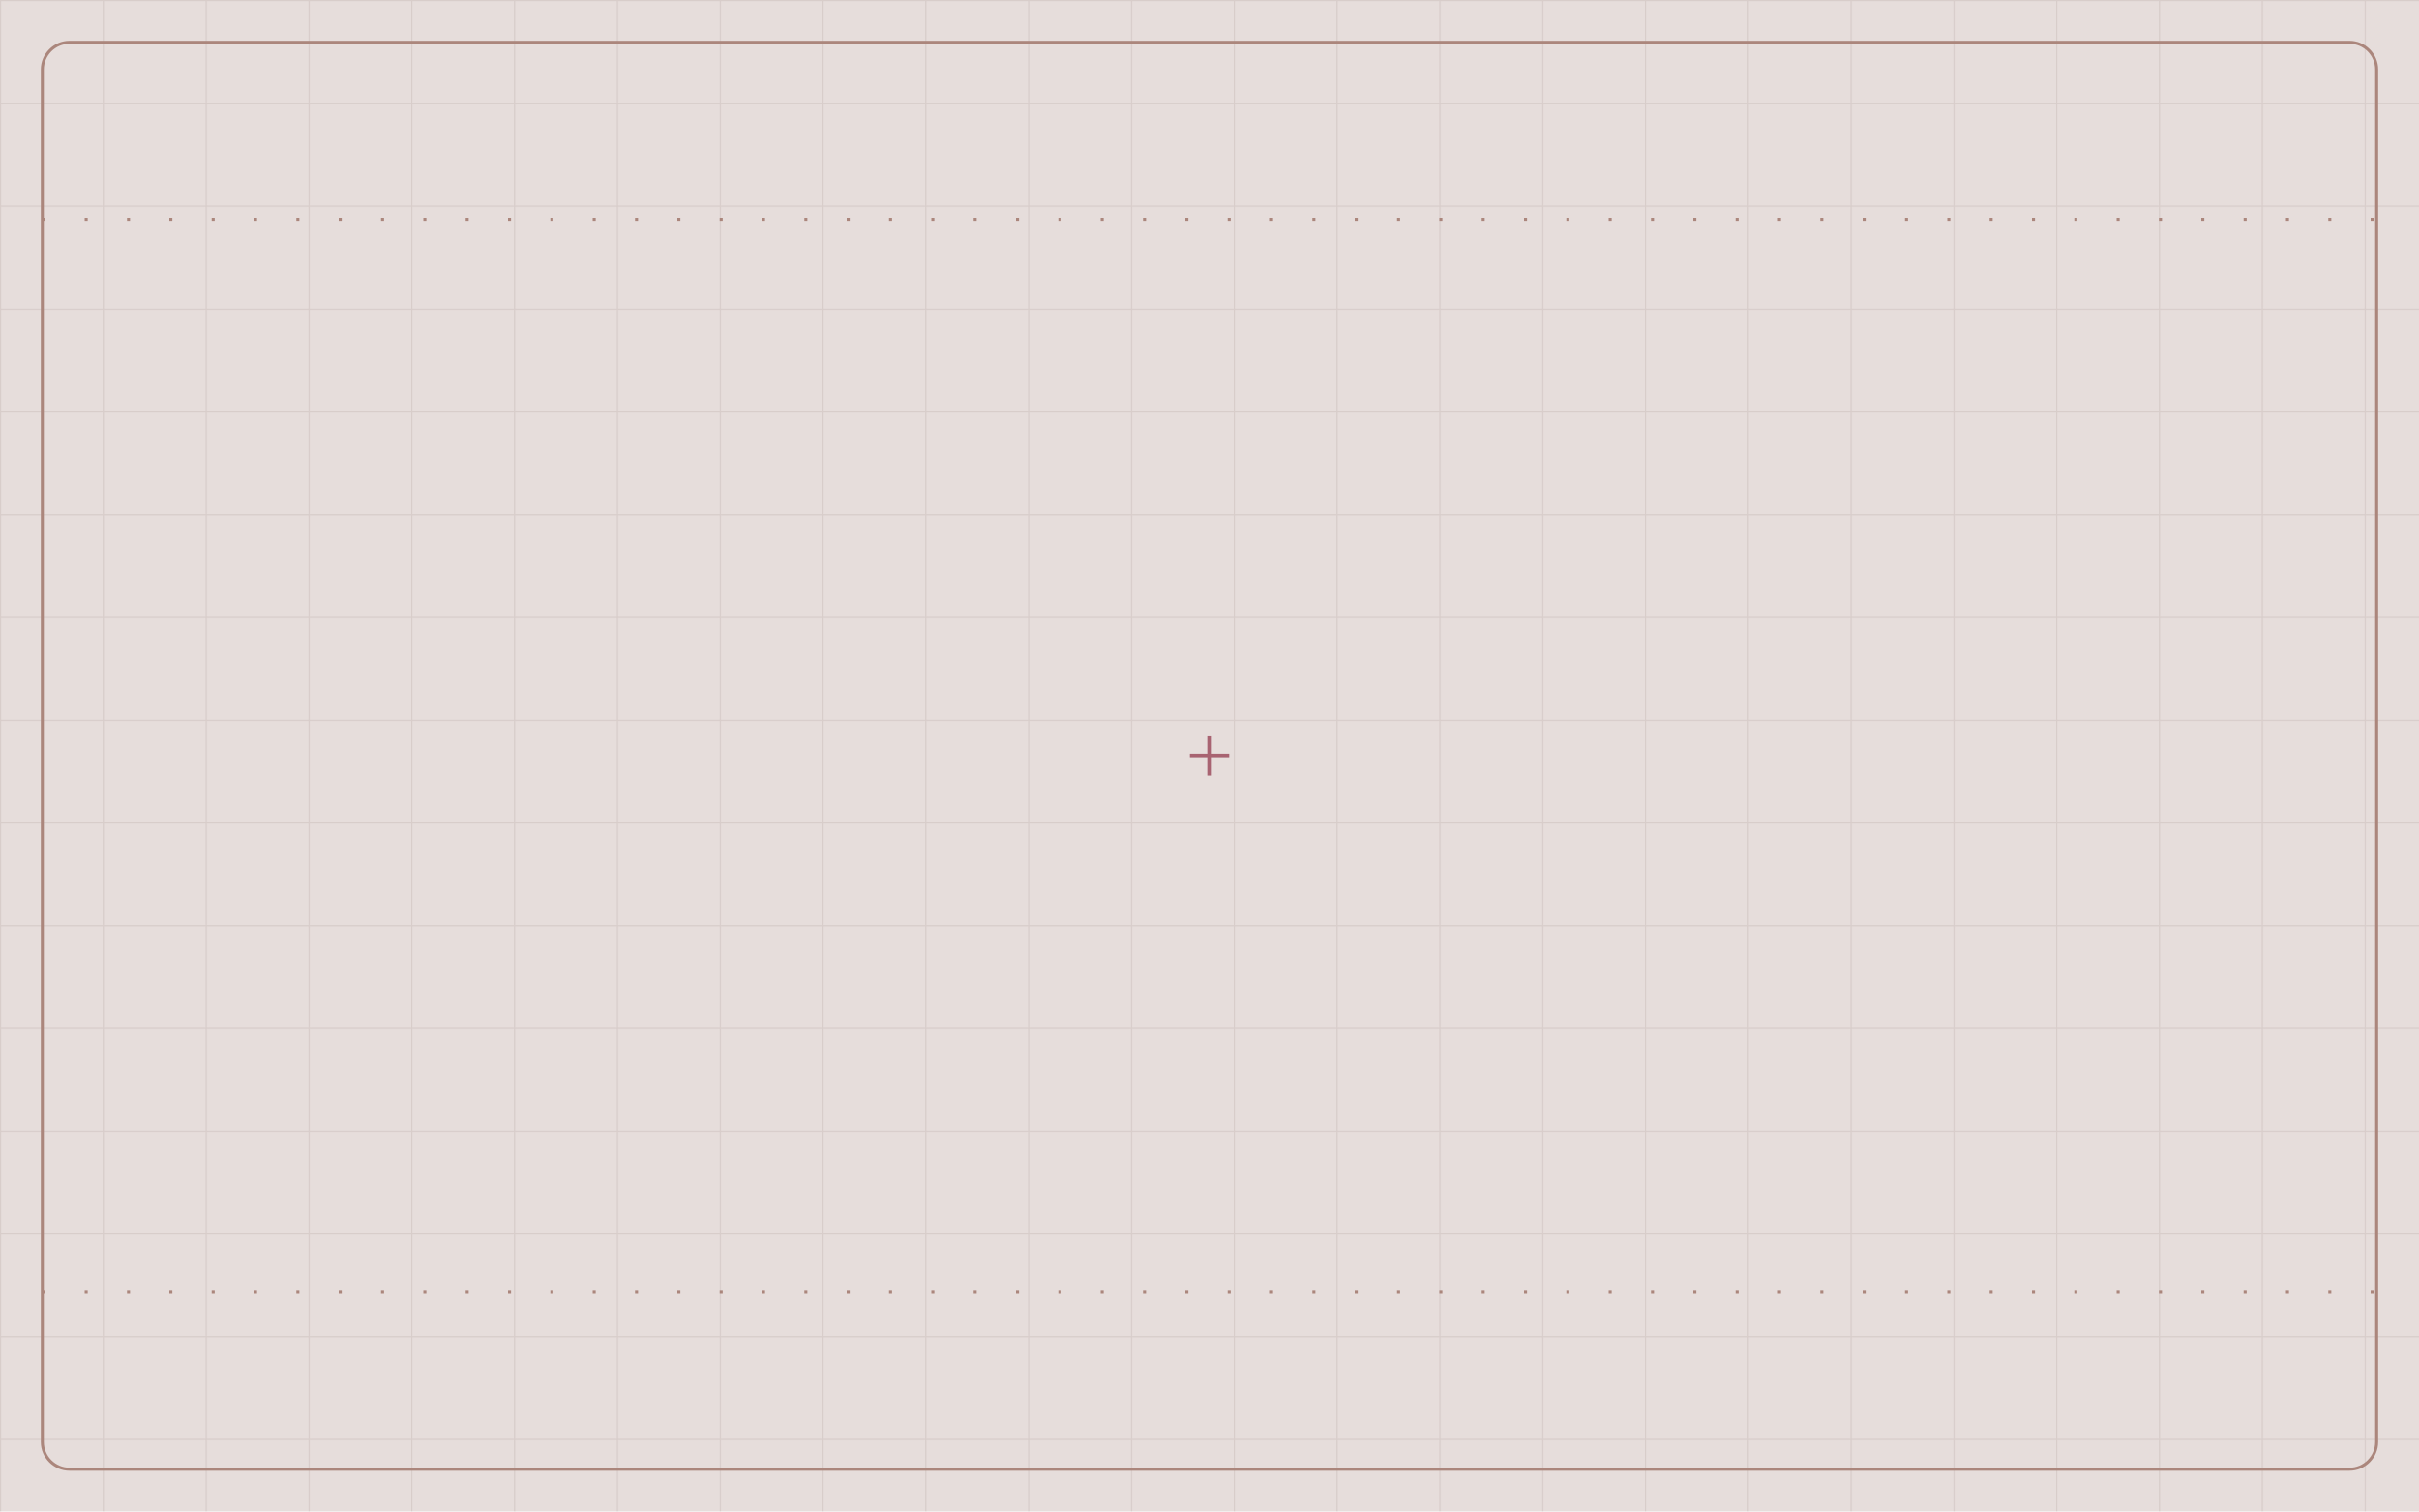
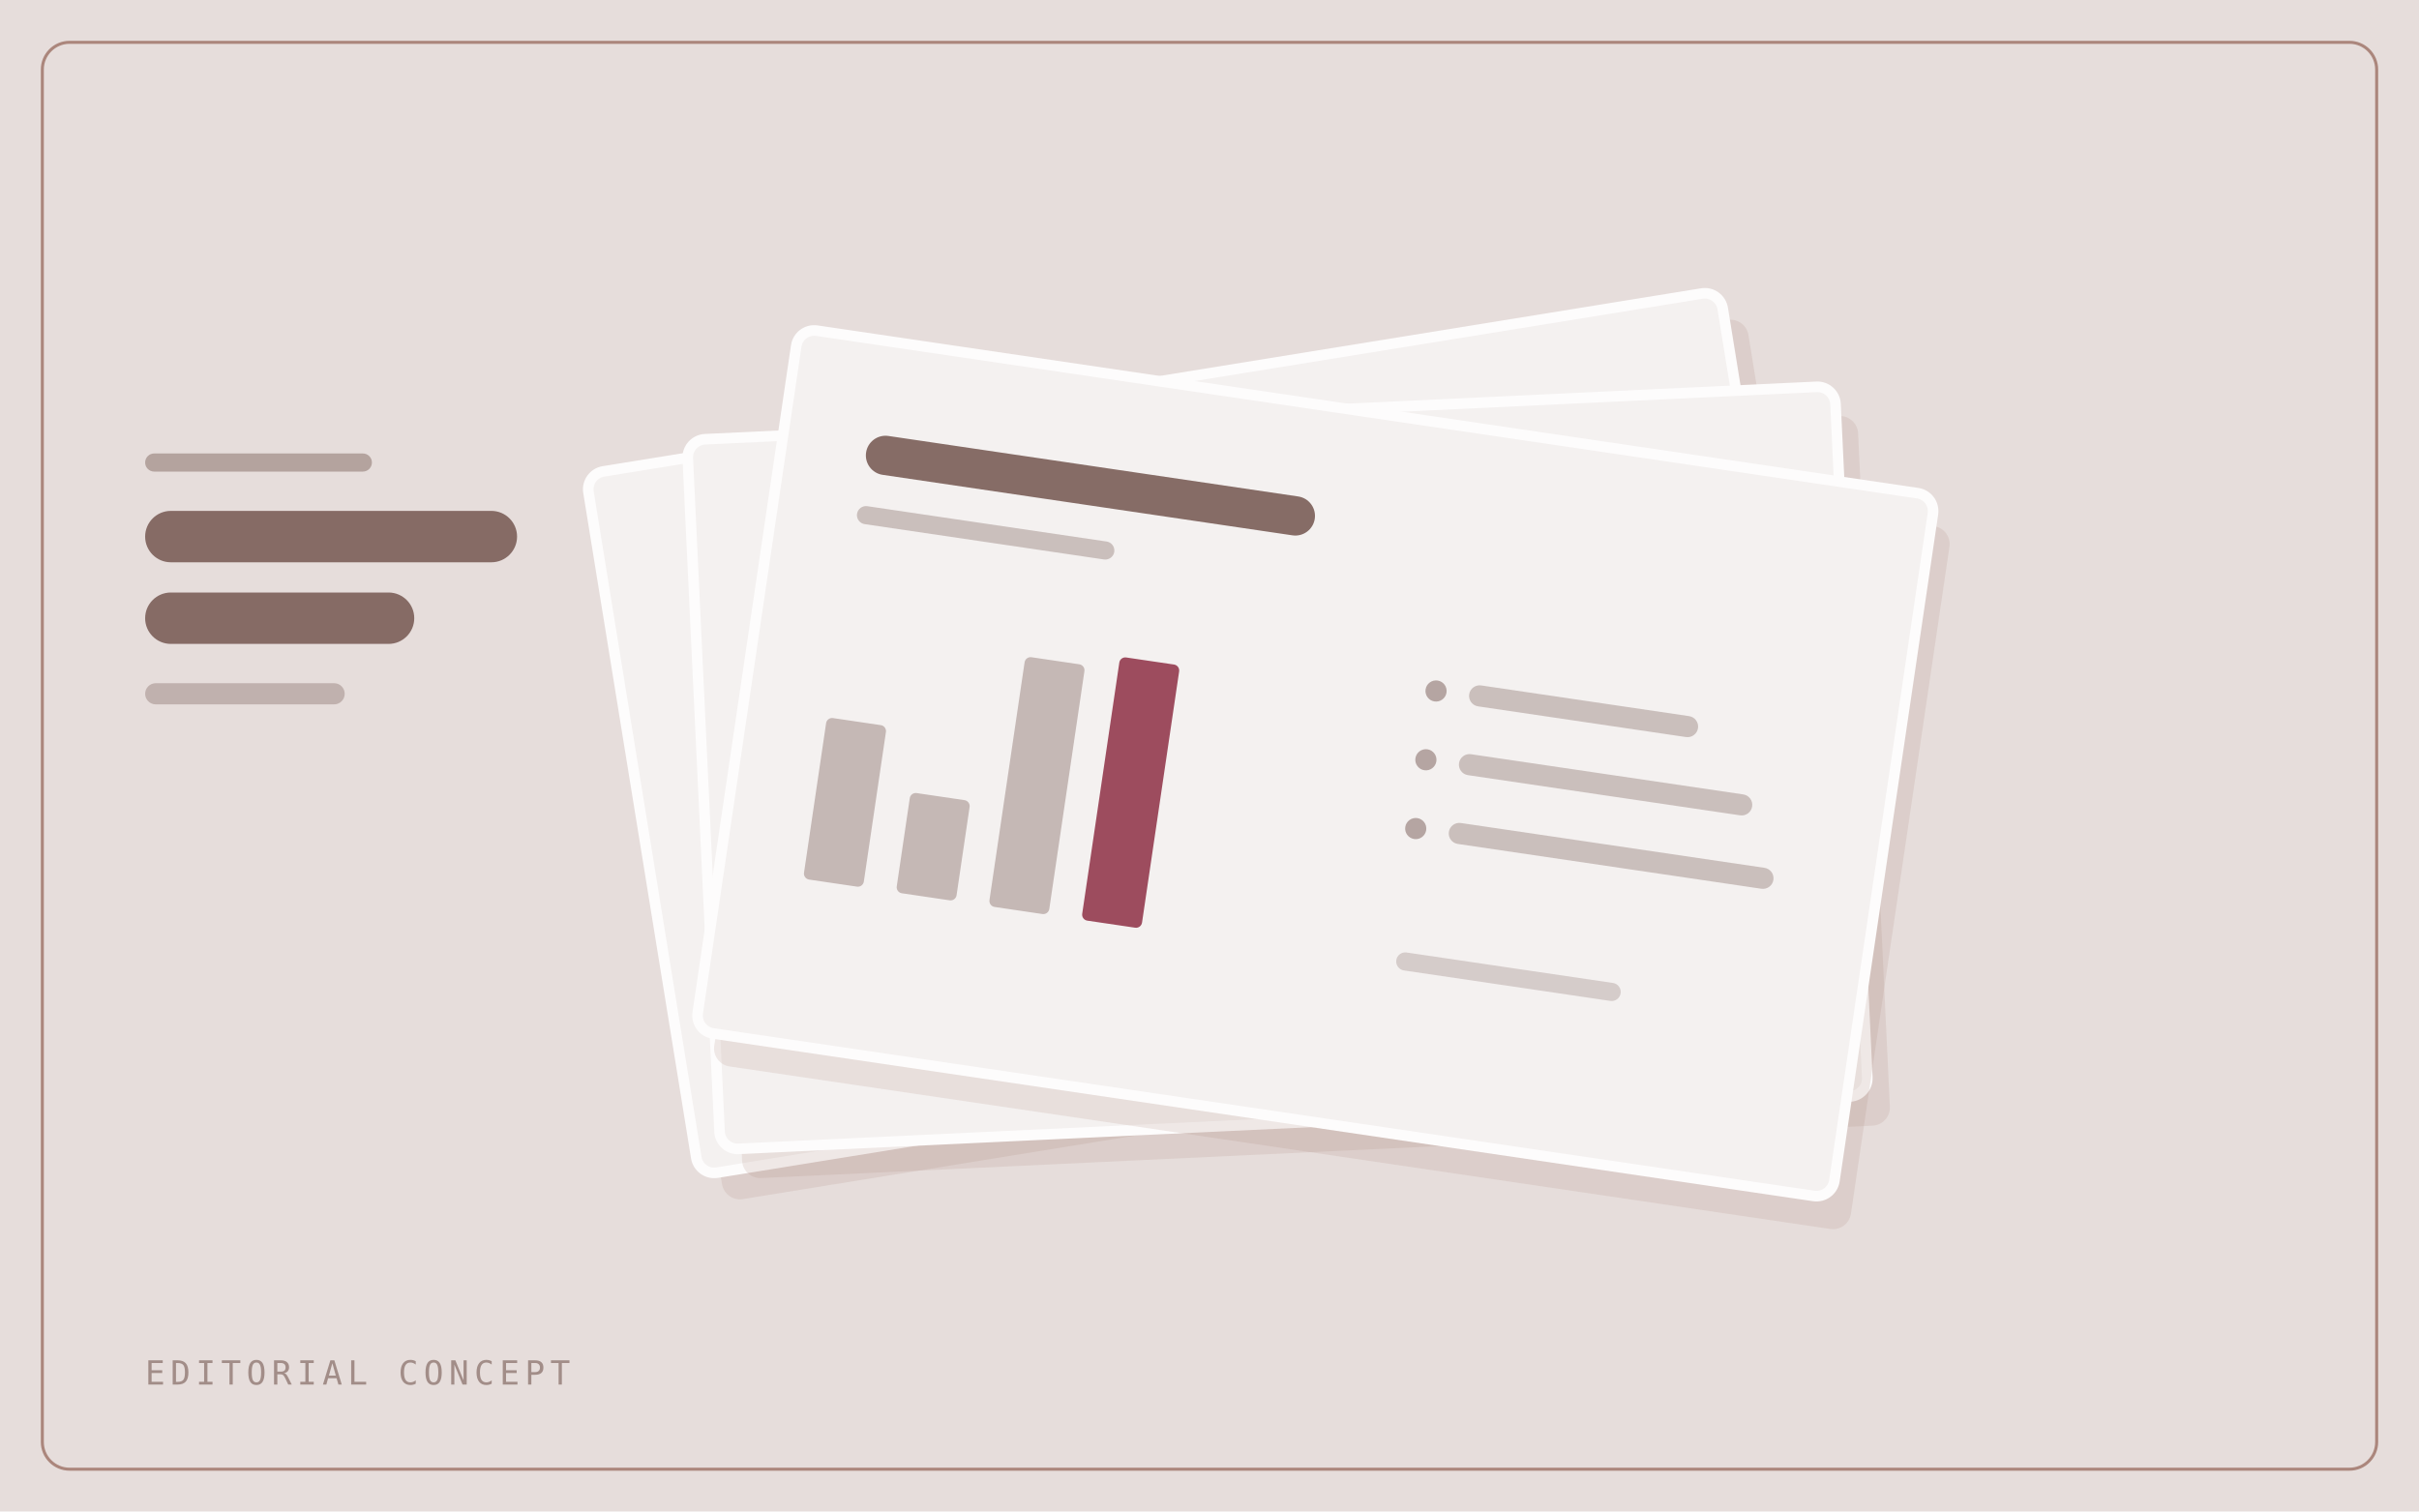
- <svg xmlns="http://www.w3.org/2000/svg" width="1600" height="1000" viewBox="0 0 1600 1000" role="presentation">
-   <defs>
-     <pattern id="ledger" width="68" height="68" patternUnits="userSpaceOnUse">
-       <path d="M68 0H0v68" fill="none" stroke="hsl(12 18% 34%)" stroke-opacity="0.11" stroke-width="1.5" />
-     </pattern>
-   </defs>
+ <svg xmlns="http://www.w3.org/2000/svg" width="1600" height="1000" viewBox="0 0 1600 1000" role="img" data-cover-art="pitch-deck">
  <rect width="1600" height="1000" fill="hsl(12 18% 88%)" />
-   <rect width="1600" height="1000" fill="url(#ledger)" />
+   <rect x="96" y="300" width="150" height="12" rx="6.0" fill="hsl(12 22% 34%)" fill-opacity="0.4" />
+   <rect x="96" y="338" width="246" height="34" rx="17.0" fill="hsl(12 22% 34%)" fill-opacity="0.78" />
+   <rect x="96" y="392" width="178" height="34" rx="17.0" fill="hsl(12 22% 34%)" fill-opacity="0.78" />
+   <rect x="96" y="452" width="132" height="14" rx="7.0" fill="hsl(12 22% 34%)" fill-opacity="0.3" />
+   <g transform="translate(420 250) rotate(-9.2 380 235)">
+     <rect x="14" y="20" width="760" height="470" rx="12" fill="hsl(12 20% 55%)" fill-opacity="0.16" />
+     <rect x="0" y="0" width="760" height="470" rx="12" fill="hsl(12 14% 95%)" stroke="hsl(12 12% 99%)" stroke-width="7" />
+   </g>
+   <g transform="translate(465 273) rotate(-2.7 380 235)">
+     <rect x="14" y="20" width="760" height="470" rx="12" fill="hsl(12 20% 55%)" fill-opacity="0.16" />
+     <rect x="0" y="0" width="760" height="470" rx="12" fill="hsl(12 14% 95%)" stroke="hsl(12 12% 99%)" stroke-width="7" />
+   </g>
+   <g transform="translate(490 270) rotate(8.4 380 235)">
+     <rect x="14" y="20" width="760" height="470" rx="12" fill="hsl(12 20% 55%)" fill-opacity="0.16" />
+     <rect x="0" y="0" width="760" height="470" rx="12" fill="hsl(12 14% 95%)" stroke="hsl(12 12% 99%)" stroke-width="7" />
+     <rect x="56" y="62" width="300" height="26" rx="13.0" fill="hsl(12 22% 34%)" fill-opacity="0.8" />
+     <rect x="56" y="110" width="172" height="12" rx="6.0" fill="hsl(12 22% 34%)" fill-opacity="0.3" />
+     <rect x="56" y="252" width="40" height="108" rx="4" fill="hsl(12 22% 34%)" fill-opacity="0.34" />
+     <rect x="118" y="293" width="40" height="67" rx="4" fill="hsl(12 22% 34%)" fill-opacity="0.34" />
+     <rect x="180" y="193" width="40" height="167" rx="4" fill="hsl(12 22% 34%)" fill-opacity="0.34" />
+     <rect x="242" y="184" width="40" height="176" rx="4" fill="#8e2f45" fill-opacity="0.85" />
+     <circle cx="452" cy="176" r="7" fill="hsl(12 22% 34%)" fill-opacity="0.45" />
+     <rect x="474" y="168" width="153" height="14" rx="7.0" fill="hsl(12 22% 34%)" fill-opacity="0.3" />
+     <circle cx="452" cy="222" r="7" fill="hsl(12 22% 34%)" fill-opacity="0.45" />
+     <rect x="474" y="214" width="196" height="14" rx="7.0" fill="hsl(12 22% 34%)" fill-opacity="0.3" />
+     <circle cx="452" cy="268" r="7" fill="hsl(12 22% 34%)" fill-opacity="0.45" />
+     <rect x="474" y="260" width="217" height="14" rx="7.0" fill="hsl(12 22% 34%)" fill-opacity="0.3" />
+     <rect x="452" y="350" width="150" height="12" rx="6.0" fill="hsl(12 22% 34%)" fill-opacity="0.22" />
+   </g>
  <rect x="28" y="28" width="1544" height="944" fill="none" stroke="hsl(12 22% 58%)" stroke-width="2" rx="18" />
-   <line x1="28" y1="145" x2="1572" y2="145" stroke="hsl(12 22% 58%)" stroke-width="2" stroke-dasharray="2 26" />
-   <line x1="28" y1="855" x2="1572" y2="855" stroke="hsl(12 22% 58%)" stroke-width="2" stroke-dasharray="2 26" />
-   <path d="M787 500h26M800 487v26" stroke="#8e2f45" stroke-opacity="0.7" stroke-width="3" />
+   <text x="96" y="916" fill="hsl(12 22% 34%)" fill-opacity="0.55" font-family="ui-monospace, SFMono-Regular, Menlo, monospace" font-size="22" letter-spacing="3.5">EDITORIAL CONCEPT</text>
</svg>
